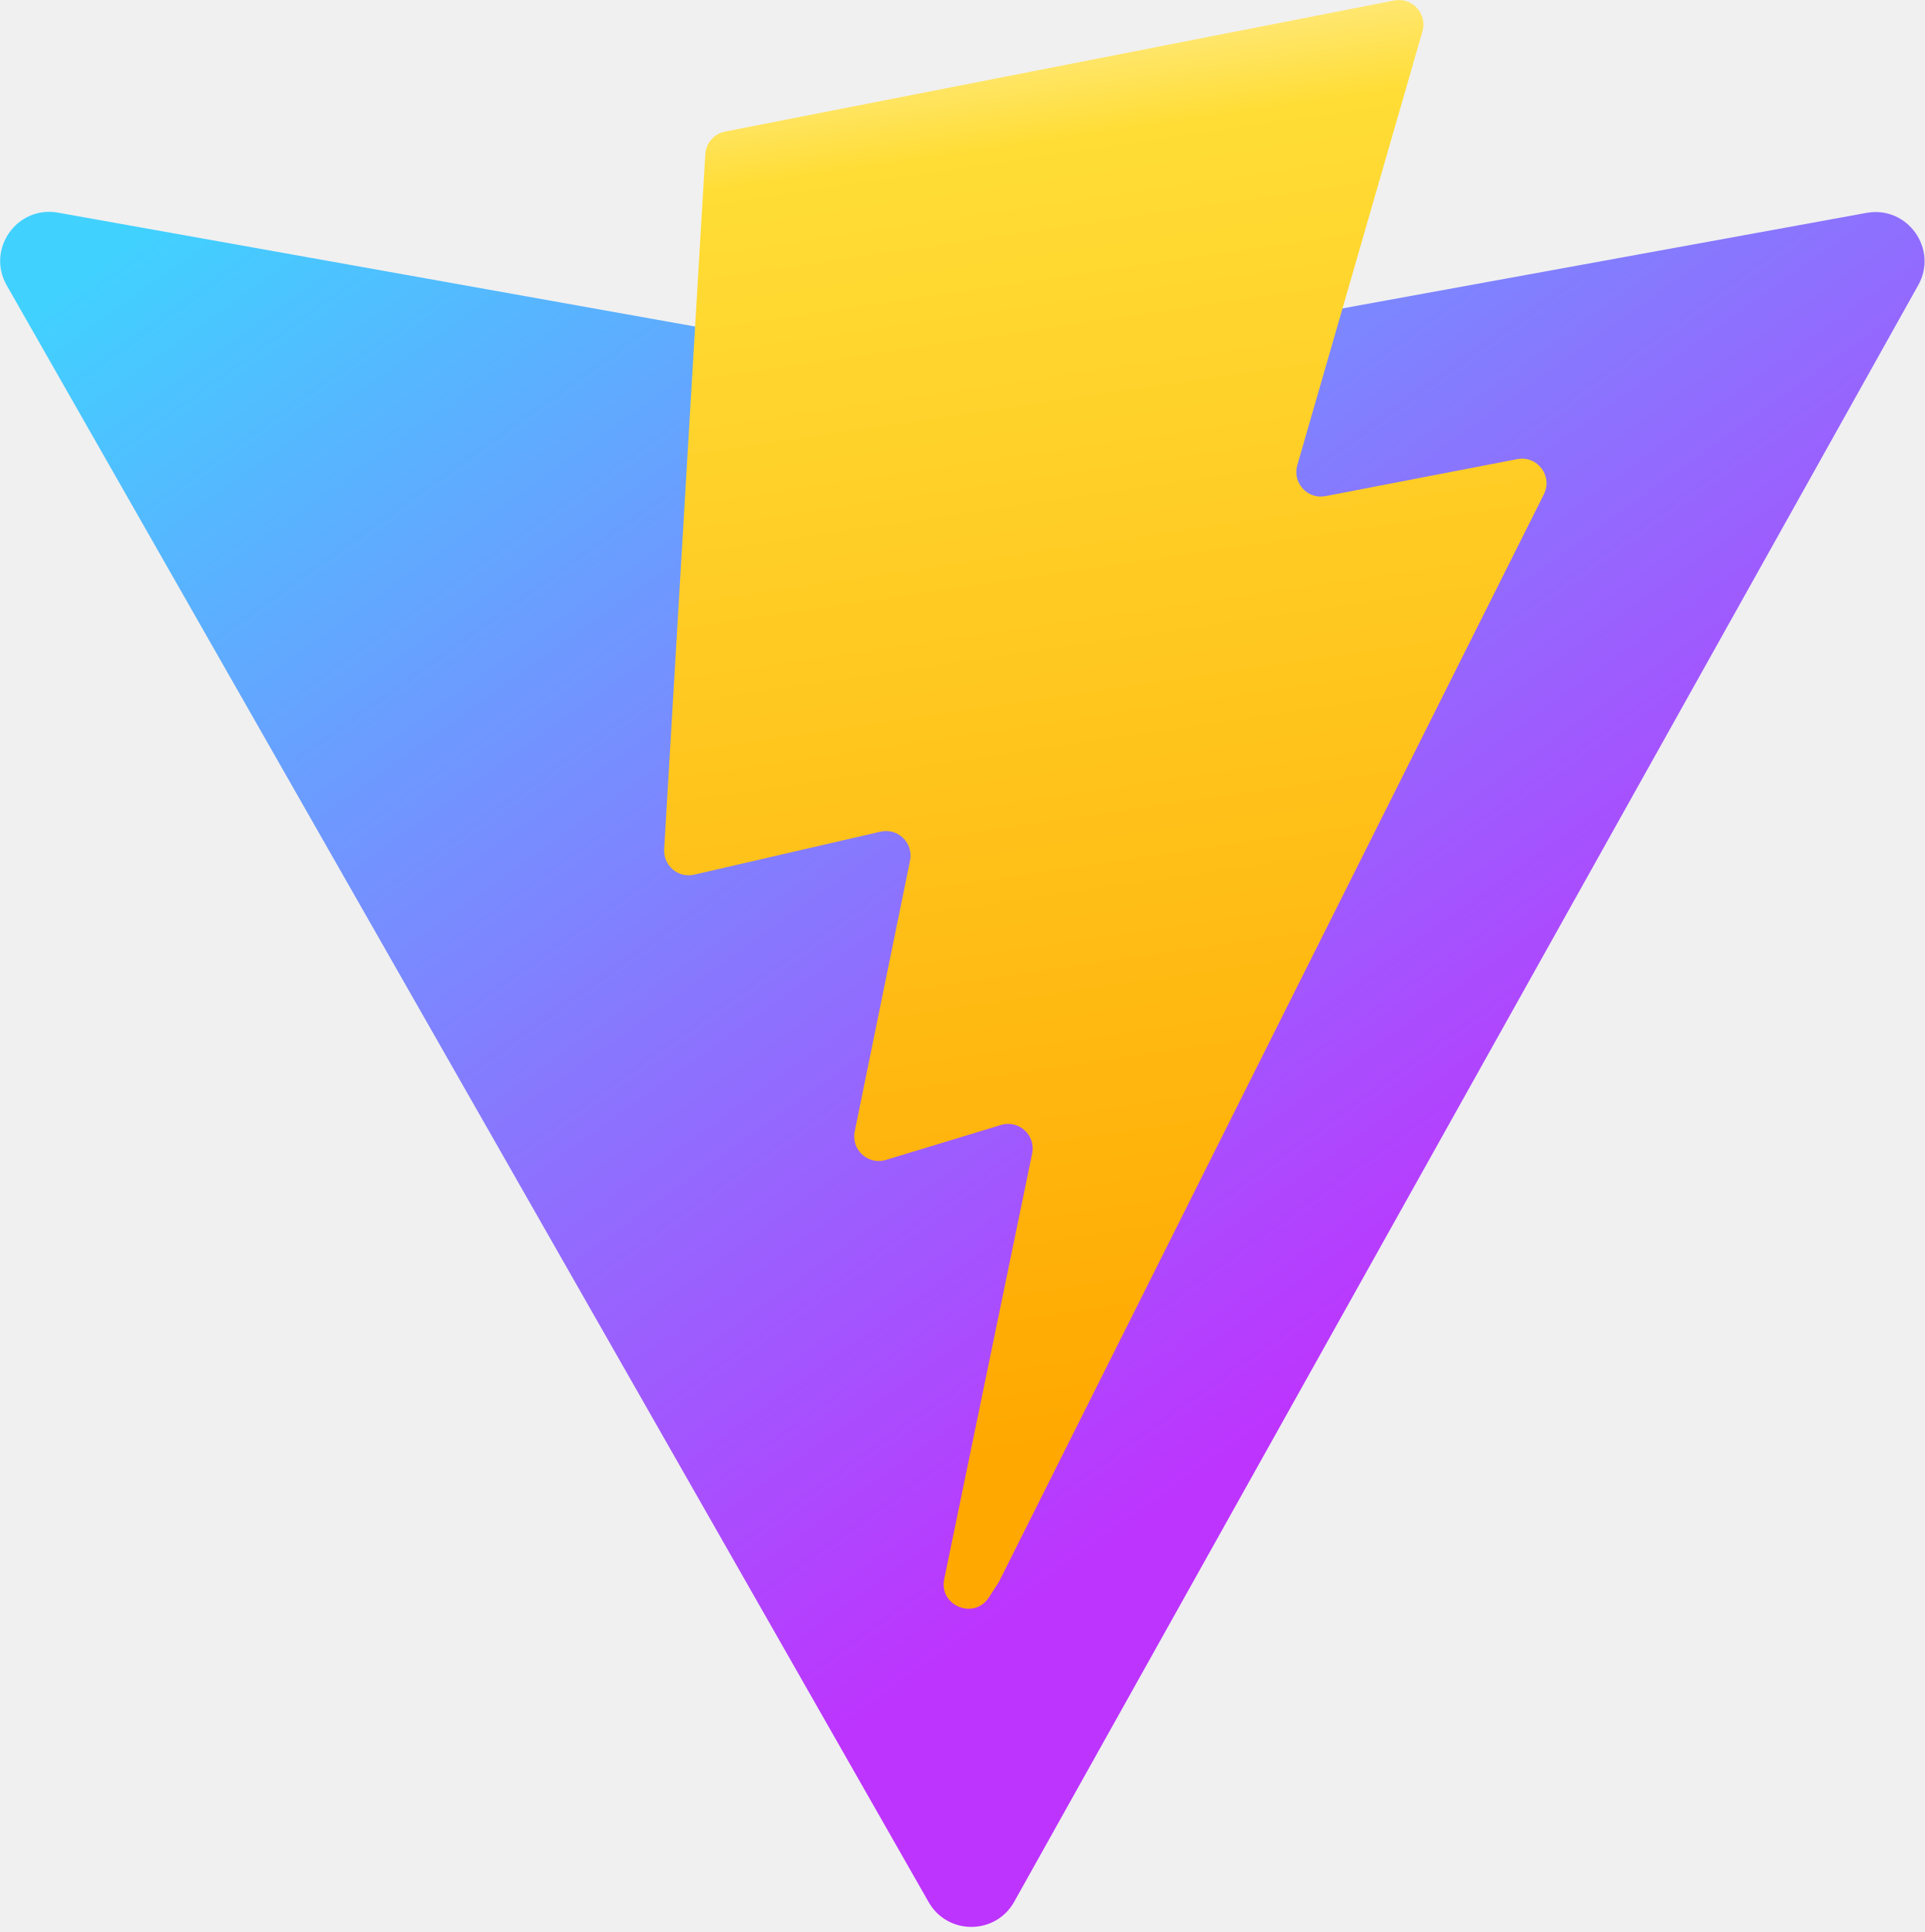
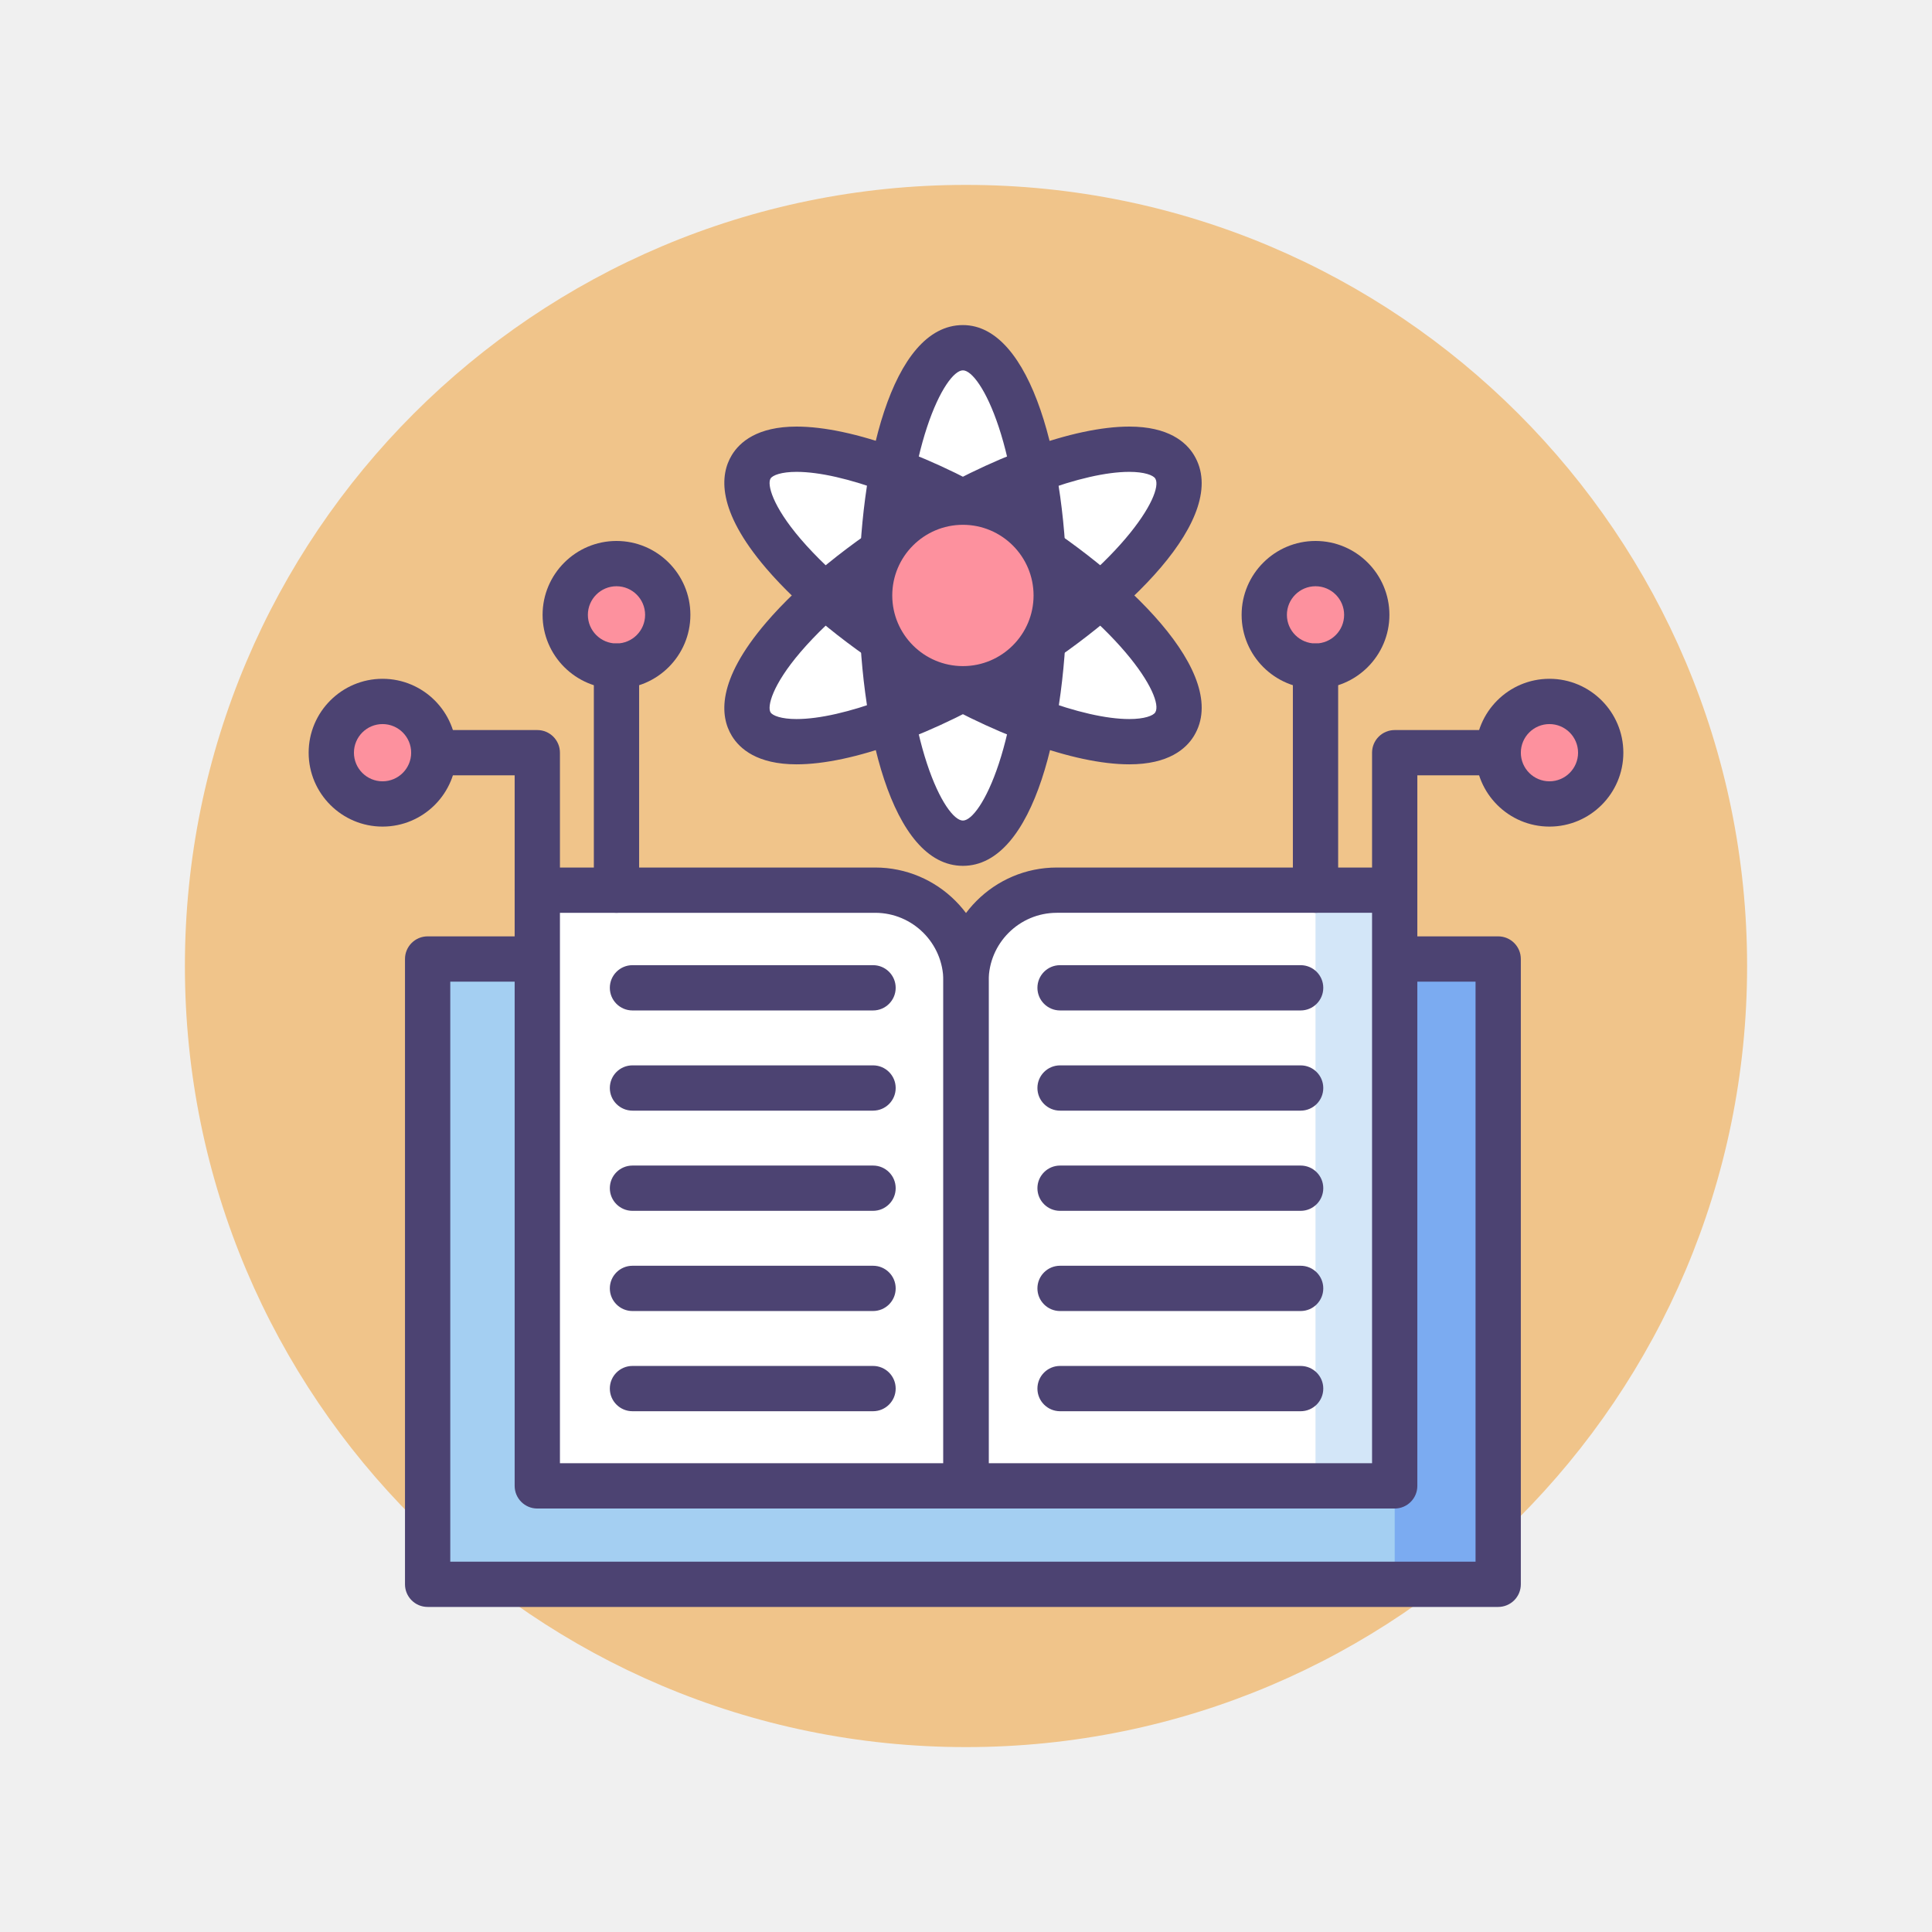
- <svg xmlns="http://www.w3.org/2000/svg" aria-hidden="true" role="img" class="iconify iconify--logos" width="31.88" height="32" preserveAspectRatio="xMidYMid meet" viewBox="0 0 256 257">
-   <defs>
-     <linearGradient id="IconifyId1813088fe1fbc01fb466" x1="-.828%" x2="57.636%" y1="7.652%" y2="78.411%">
-       <stop offset="0%" stop-color="#41D1FF" />
-       <stop offset="100%" stop-color="#BD34FE" />
-     </linearGradient>
-     <linearGradient id="IconifyId1813088fe1fbc01fb467" x1="43.376%" x2="50.316%" y1="2.242%" y2="89.03%">
-       <stop offset="0%" stop-color="#FFEA83" />
-       <stop offset="8.333%" stop-color="#FFDD35" />
-       <stop offset="100%" stop-color="#FFA800" />
-     </linearGradient>
-   </defs>
-   <path fill="url(#IconifyId1813088fe1fbc01fb466)" d="M255.153 37.938L134.897 252.976c-2.483 4.44-8.862 4.466-11.382.048L.875 37.958c-2.746-4.814 1.371-10.646 6.827-9.67l120.385 21.517a6.537 6.537 0 0 0 2.322-.004l117.867-21.483c5.438-.991 9.574 4.796 6.877 9.62Z" />
-   <path fill="url(#IconifyId1813088fe1fbc01fb467)" d="M185.432.063L96.44 17.501a3.268 3.268 0 0 0-2.634 3.014l-5.474 92.456a3.268 3.268 0 0 0 3.997 3.378l24.777-5.718c2.318-.535 4.413 1.507 3.936 3.838l-7.361 36.047c-.495 2.426 1.782 4.5 4.151 3.78l15.304-4.649c2.372-.72 4.652 1.36 4.15 3.788l-11.698 56.621c-.732 3.542 3.979 5.473 5.943 2.437l1.313-2.028l72.516-144.72c1.215-2.423-.88-5.186-3.54-4.672l-25.505 4.922c-2.396.462-4.435-1.77-3.759-4.114l16.646-57.705c.677-2.35-1.37-4.583-3.769-4.113Z" />
+ <svg xmlns="http://www.w3.org/2000/svg" version="1.1" id="Icon_Set" x="0" y="0" viewBox="0 0 256 256" style="enable-background:new 0 0 256 256" xml:space="preserve">
+   <style>.st0{fill:#4c4372}.st2{fill:#fd919e}.st5{fill:#fff}</style>
+   <circle cx="128" cy="128" r="103.5" style="fill:#f0c48a" />
+   <path style="fill:#a4cff2" d="M56.663 127.072h141.855v82.854H56.663z" />
+   <path style="fill:#7babf1" d="M184.805 127.072h13.714v82.854h-13.714z" />
+   <path class="st0" d="M198.519 212.927H56.663a3 3 0 0 1-3-3v-82.854a3 3 0 0 1 3-3h141.855a3 3 0 0 1 3 3v82.854a2.998 2.998 0 0 1-2.999 3zm-138.856-6h135.855v-76.854H59.663v76.854z" />
+   <path class="st5" d="M128 196.887H71.195v-78.936h44.772c6.646 0 12.033 5.387 12.033 12.032v66.904zM184.805 196.887H128v-66.903c0-6.646 5.387-12.032 12.032-12.032h44.772v78.935z" />
+   <path class="st0" d="M115.683 147.166H83.806a3 3 0 1 1 0-6h31.876a3 3 0 0 1 .001 6zM115.683 133.89H83.806a3 3 0 1 1 0-6h31.876a3 3 0 0 1 .001 6zM115.683 160.442H83.806a3 3 0 1 1 0-6h31.876a3 3 0 0 1 .001 6zM115.683 173.719H83.806a3 3 0 1 1 0-6h31.876a3 3 0 0 1 .001 6zM115.683 186.995H83.806a3 3 0 1 1 0-6h31.876a3 3 0 0 1 .001 6z" />
+   <path style="fill:#d3e6f8" d="M174.313 117.951h10.492v78.936h-10.492z" />
+   <path class="st0" d="M128 199.887H71.195a3 3 0 0 1-3-3v-78.936a3 3 0 0 1 3-3h44.772c8.289 0 15.033 6.743 15.033 15.032v66.903a3 3 0 0 1-3 3.001zm-53.805-6H125v-63.903c0-4.98-4.052-9.032-9.033-9.032H74.195v72.935z" />
+   <path class="st0" d="M184.805 199.887H128a3 3 0 0 1-3-3v-66.903c0-8.289 6.743-15.032 15.032-15.032h44.772a3 3 0 0 1 3 3v78.936a2.998 2.998 0 0 1-2.999 2.999zm-53.805-6h50.805v-72.936h-41.772c-4.98 0-9.032 4.052-9.032 9.032v63.904z" />
+   <path class="st0" d="M172.341 147.166h-31.877a3 3 0 1 1 0-6h31.877a3 3 0 1 1 0 6zM172.341 160.442h-31.877a3 3 0 1 1 0-6h31.877a3 3 0 1 1 0 6zM172.341 173.719h-31.877a3 3 0 1 1 0-6h31.877a3 3 0 1 1 0 6zM172.341 186.995h-31.877a3 3 0 1 1 0-6h31.877a3 3 0 1 1 0 6zM172.341 133.89h-31.877a3 3 0 1 1 0-6h31.877a3 3 0 1 1 0 6z" />
+   <circle class="st2" cx="174.312" cy="81.472" r="6.791" />
+   <path class="st0" d="M174.313 91.264c-5.399 0-9.792-4.393-9.792-9.792s4.393-9.792 9.792-9.792c5.398 0 9.791 4.393 9.791 9.792s-4.393 9.792-9.791 9.792zm0-13.584c-2.091 0-3.792 1.701-3.792 3.792s1.701 3.792 3.792 3.792 3.791-1.701 3.791-3.792-1.701-3.792-3.791-3.792z" />
+   <circle class="st2" cx="205.31" cy="99.736" r="6.791" />
+   <path class="st0" d="M205.31 109.528c-5.398 0-9.791-4.393-9.791-9.792s4.393-9.792 9.791-9.792c5.399 0 9.792 4.393 9.792 9.792s-4.393 9.792-9.792 9.792zm0-13.584c-2.091 0-3.791 1.701-3.791 3.792s1.7 3.792 3.791 3.792 3.792-1.701 3.792-3.792-1.702-3.792-3.792-3.792z" />
+   <ellipse class="st5" cx="127.591" cy="78.901" rx="10.771" ry="32.827" />
+   <ellipse transform="scale(-1) rotate(-58.72 -140.266 226.818)" class="st5" cx="127.591" cy="78.901" rx="10.771" ry="32.827" />
+   <ellipse transform="rotate(58.72 127.595 78.901)" class="st5" cx="127.591" cy="78.901" rx="10.771" ry="32.828" />
+   <path class="st0" d="M127.591 114.729c-9.462 0-13.771-18.571-13.771-35.827s4.31-35.828 13.771-35.828c9.041 0 13.771 18.023 13.771 35.828 0 17.255-4.309 35.827-13.771 35.827zm0-65.656c-2.324 0-7.771 10.148-7.771 29.828 0 19.679 5.447 29.827 7.771 29.827s7.771-10.148 7.771-29.827c0-19.679-5.447-29.828-7.771-29.828z" />
+   <path class="st0" d="M149.639 101.278c-7.353 0-18.268-3.966-29.199-10.608-7.758-4.714-14.478-10.17-18.921-15.363-6.605-7.72-6.118-12.424-4.546-15.01 1.046-1.722 3.381-3.772 8.571-3.772 7.352 0 18.267 3.965 29.198 10.607 14.747 8.96 28.381 22.287 23.468 30.373-1.046 1.722-3.382 3.773-8.571 3.773zm-44.096-38.754c-2.006 0-3.174.445-3.443.888-.459.757.214 3.596 3.978 7.994 4.041 4.723 10.248 9.743 17.478 14.137 9.732 5.914 19.971 9.735 26.083 9.735 2.006 0 3.174-.446 3.443-.889 1.206-1.986-4.638-11.911-21.456-22.131-9.733-5.912-19.971-9.734-26.083-9.734z" />
+   <path class="st0" d="M105.543 101.278s.001 0 0 0c-5.189 0-7.525-2.052-8.571-3.773-1.572-2.586-2.059-7.29 4.546-15.01 4.443-5.193 11.163-10.649 18.921-15.363 10.933-6.643 21.848-10.607 29.199-10.607 5.189 0 7.525 2.051 8.57 3.772 4.913 8.086-8.721 21.413-23.468 30.373-10.928 6.643-21.844 10.608-29.197 10.608zm44.096-38.754c-6.111 0-16.35 3.821-26.083 9.734-7.229 4.394-13.437 9.414-17.478 14.137-3.764 4.398-4.437 7.237-3.978 7.994.269.442 1.438.889 3.443.889 6.112 0 16.35-3.821 26.083-9.735 16.818-10.22 22.662-20.145 21.456-22.131-.269-.442-1.437-.888-3.443-.888z" />
+   <circle class="st2" cx="127.591" cy="78.901" r="12.362" />
+   <path class="st0" d="M127.591 94.264c-8.471 0-15.362-6.892-15.362-15.362s6.892-15.362 15.362-15.362 15.362 6.892 15.362 15.362-6.891 15.362-15.362 15.362zm0-24.725c-5.163 0-9.362 4.2-9.362 9.362s4.2 9.362 9.362 9.362 9.362-4.2 9.362-9.362-4.2-9.362-9.362-9.362zM174.313 120.951a3 3 0 0 1-3-3V88.264a3 3 0 1 1 6 0v29.688a3 3 0 0 1-3 2.999zM184.805 120.951a3 3 0 0 1-3-3V99.736a3 3 0 0 1 3-3h13.714a3 3 0 1 1 0 6h-10.714v15.215a3 3 0 0 1-3 3z" />
+   <circle class="st2" cx="81.688" cy="81.472" r="6.792" />
+   <path class="st0" d="M81.688 91.264c-5.399 0-9.792-4.393-9.792-9.792s4.393-9.792 9.792-9.792 9.792 4.393 9.792 9.792-4.393 9.792-9.792 9.792zm0-13.584c-2.091 0-3.792 1.701-3.792 3.792s1.701 3.792 3.792 3.792 3.792-1.701 3.792-3.792-1.701-3.792-3.792-3.792z" />
+   <circle class="st2" cx="50.69" cy="99.736" r="6.792" />
+   <path class="st0" d="M50.69 109.528c-5.399 0-9.792-4.393-9.792-9.792s4.393-9.792 9.792-9.792 9.792 4.393 9.792 9.792-4.393 9.792-9.792 9.792zm0-13.584c-2.091 0-3.792 1.701-3.792 3.792s1.701 3.792 3.792 3.792 3.792-1.701 3.792-3.792-1.701-3.792-3.792-3.792zM81.688 120.951a3 3 0 0 1-3-3V88.264a3 3 0 1 1 6 0v29.688a3 3 0 0 1-3 2.999z" />
+   <g>
+     <path class="st0" d="M71.195 120.951a3 3 0 0 1-3-3v-15.215H57.482a3 3 0 1 1 0-6h13.713a3 3 0 0 1 3 3v18.215a3 3 0 0 1-3 3z" />
+   </g>
</svg>
